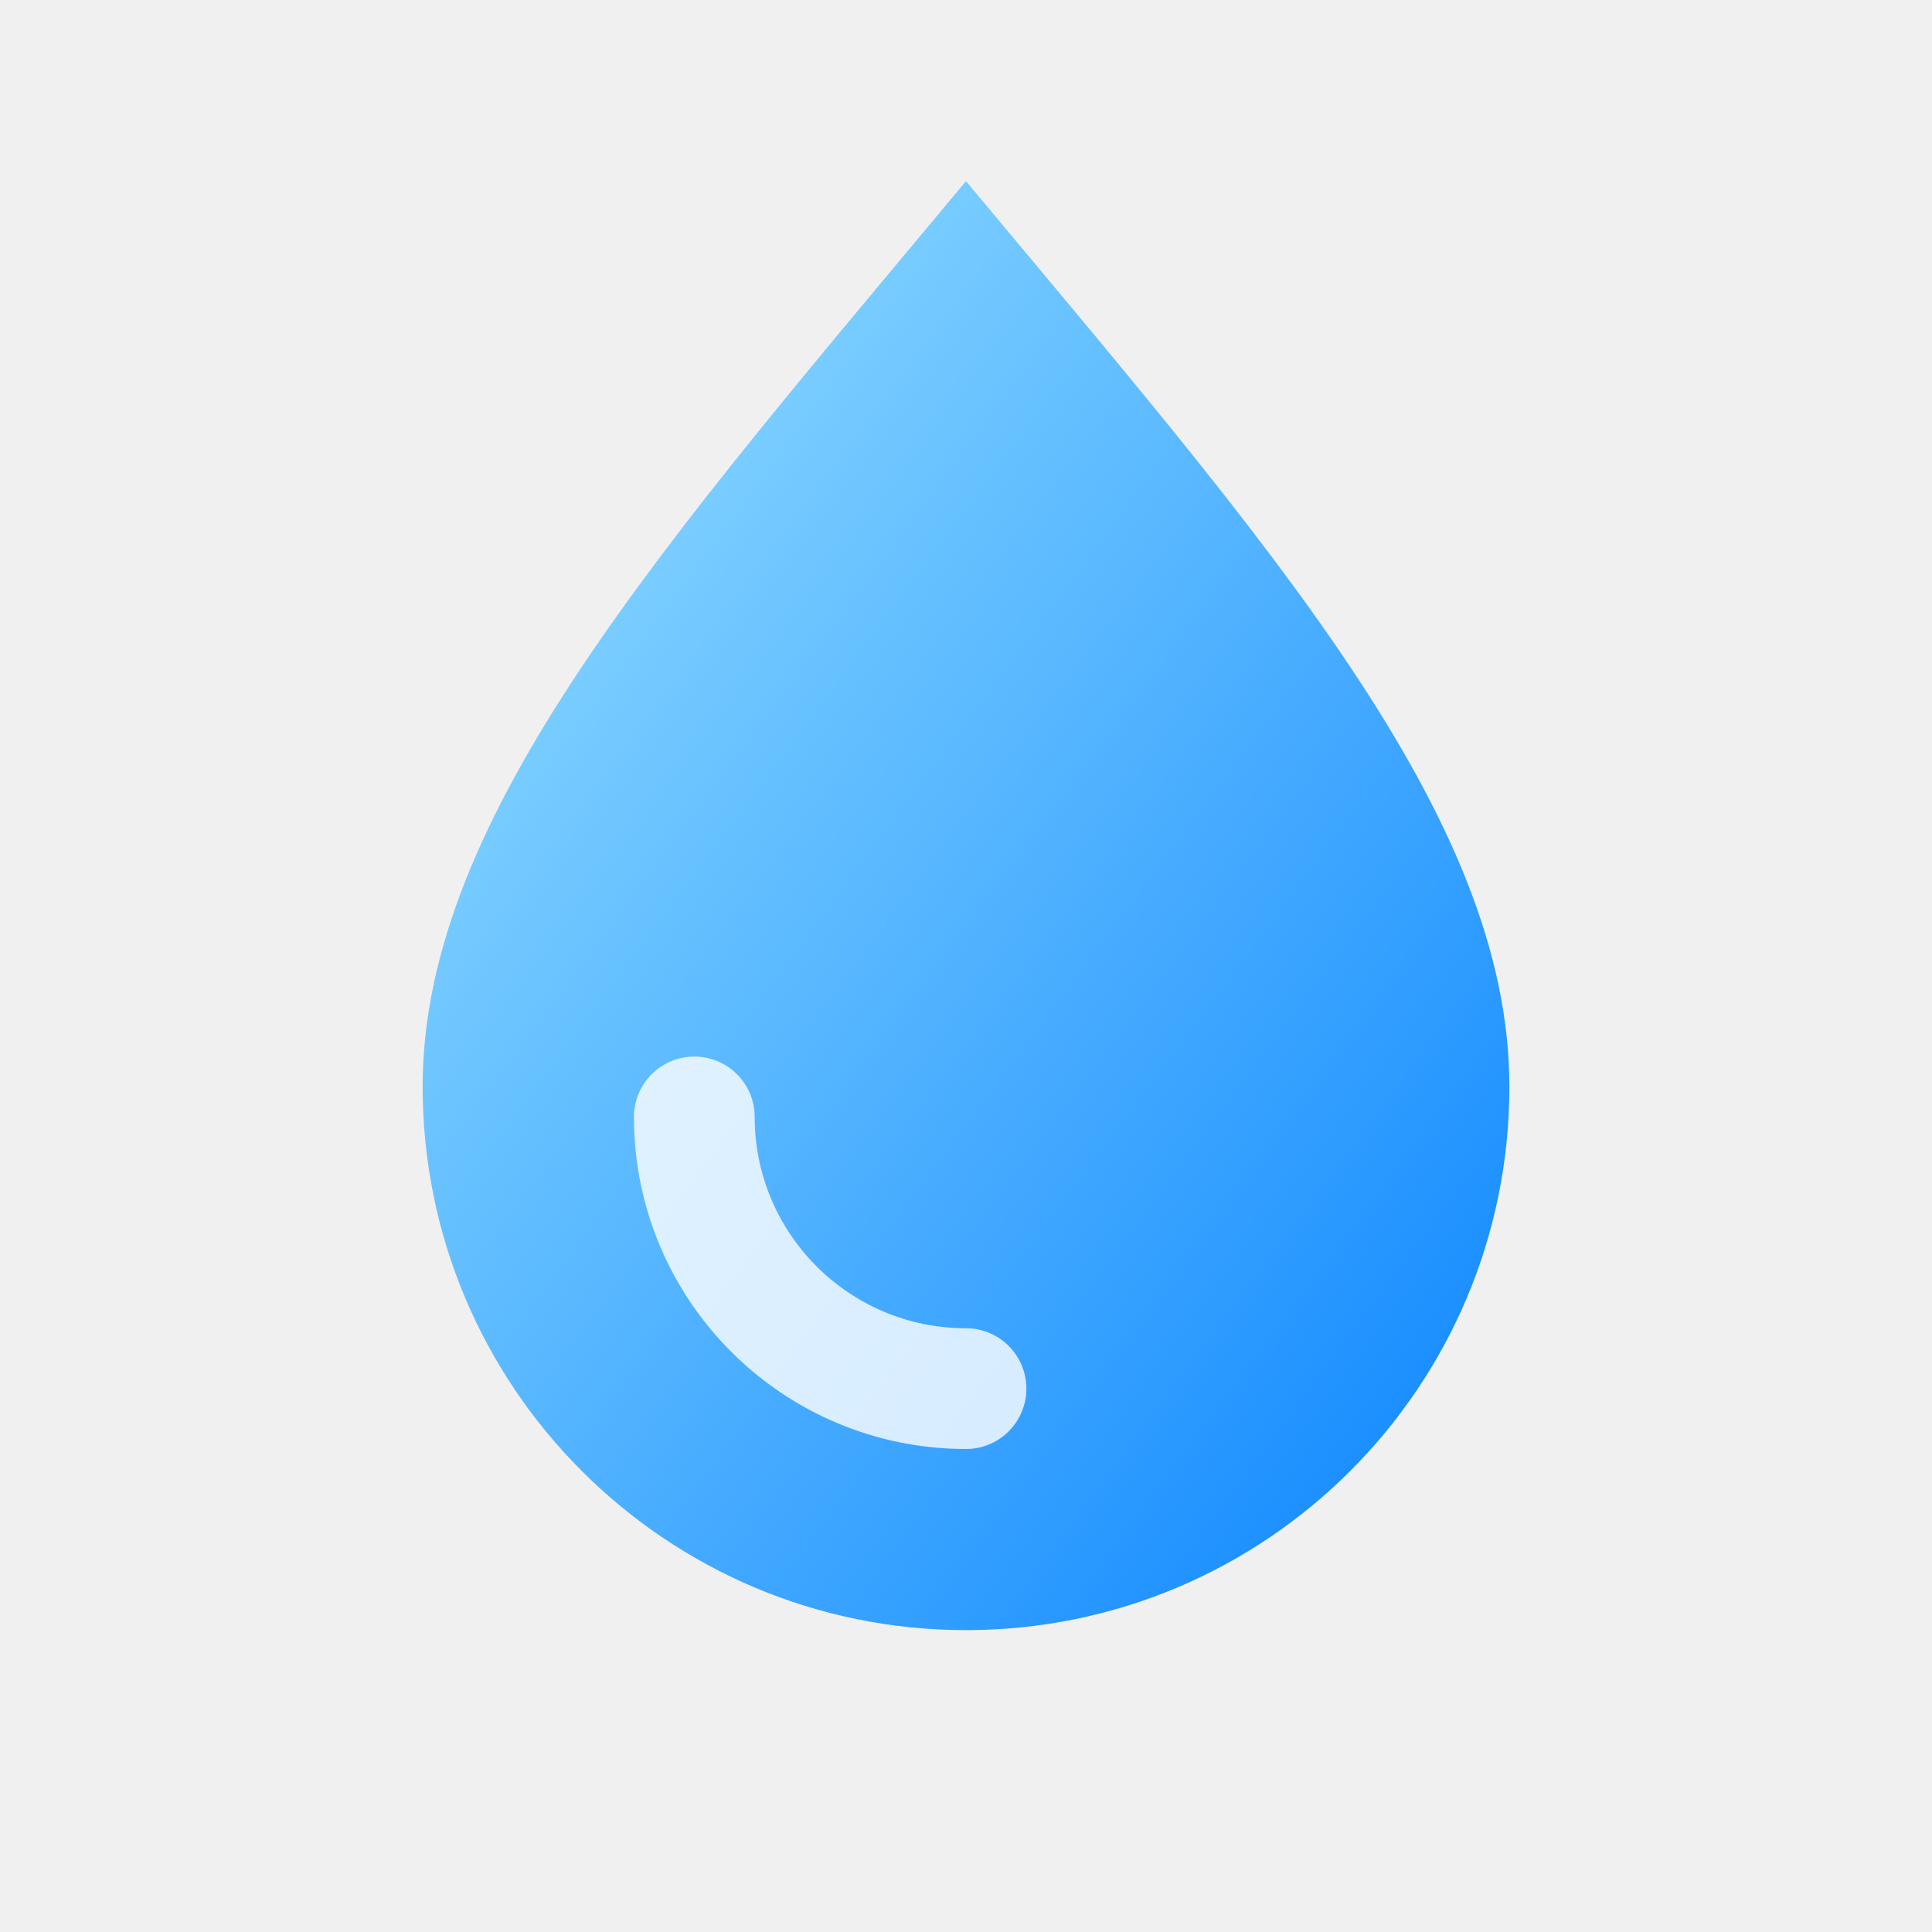
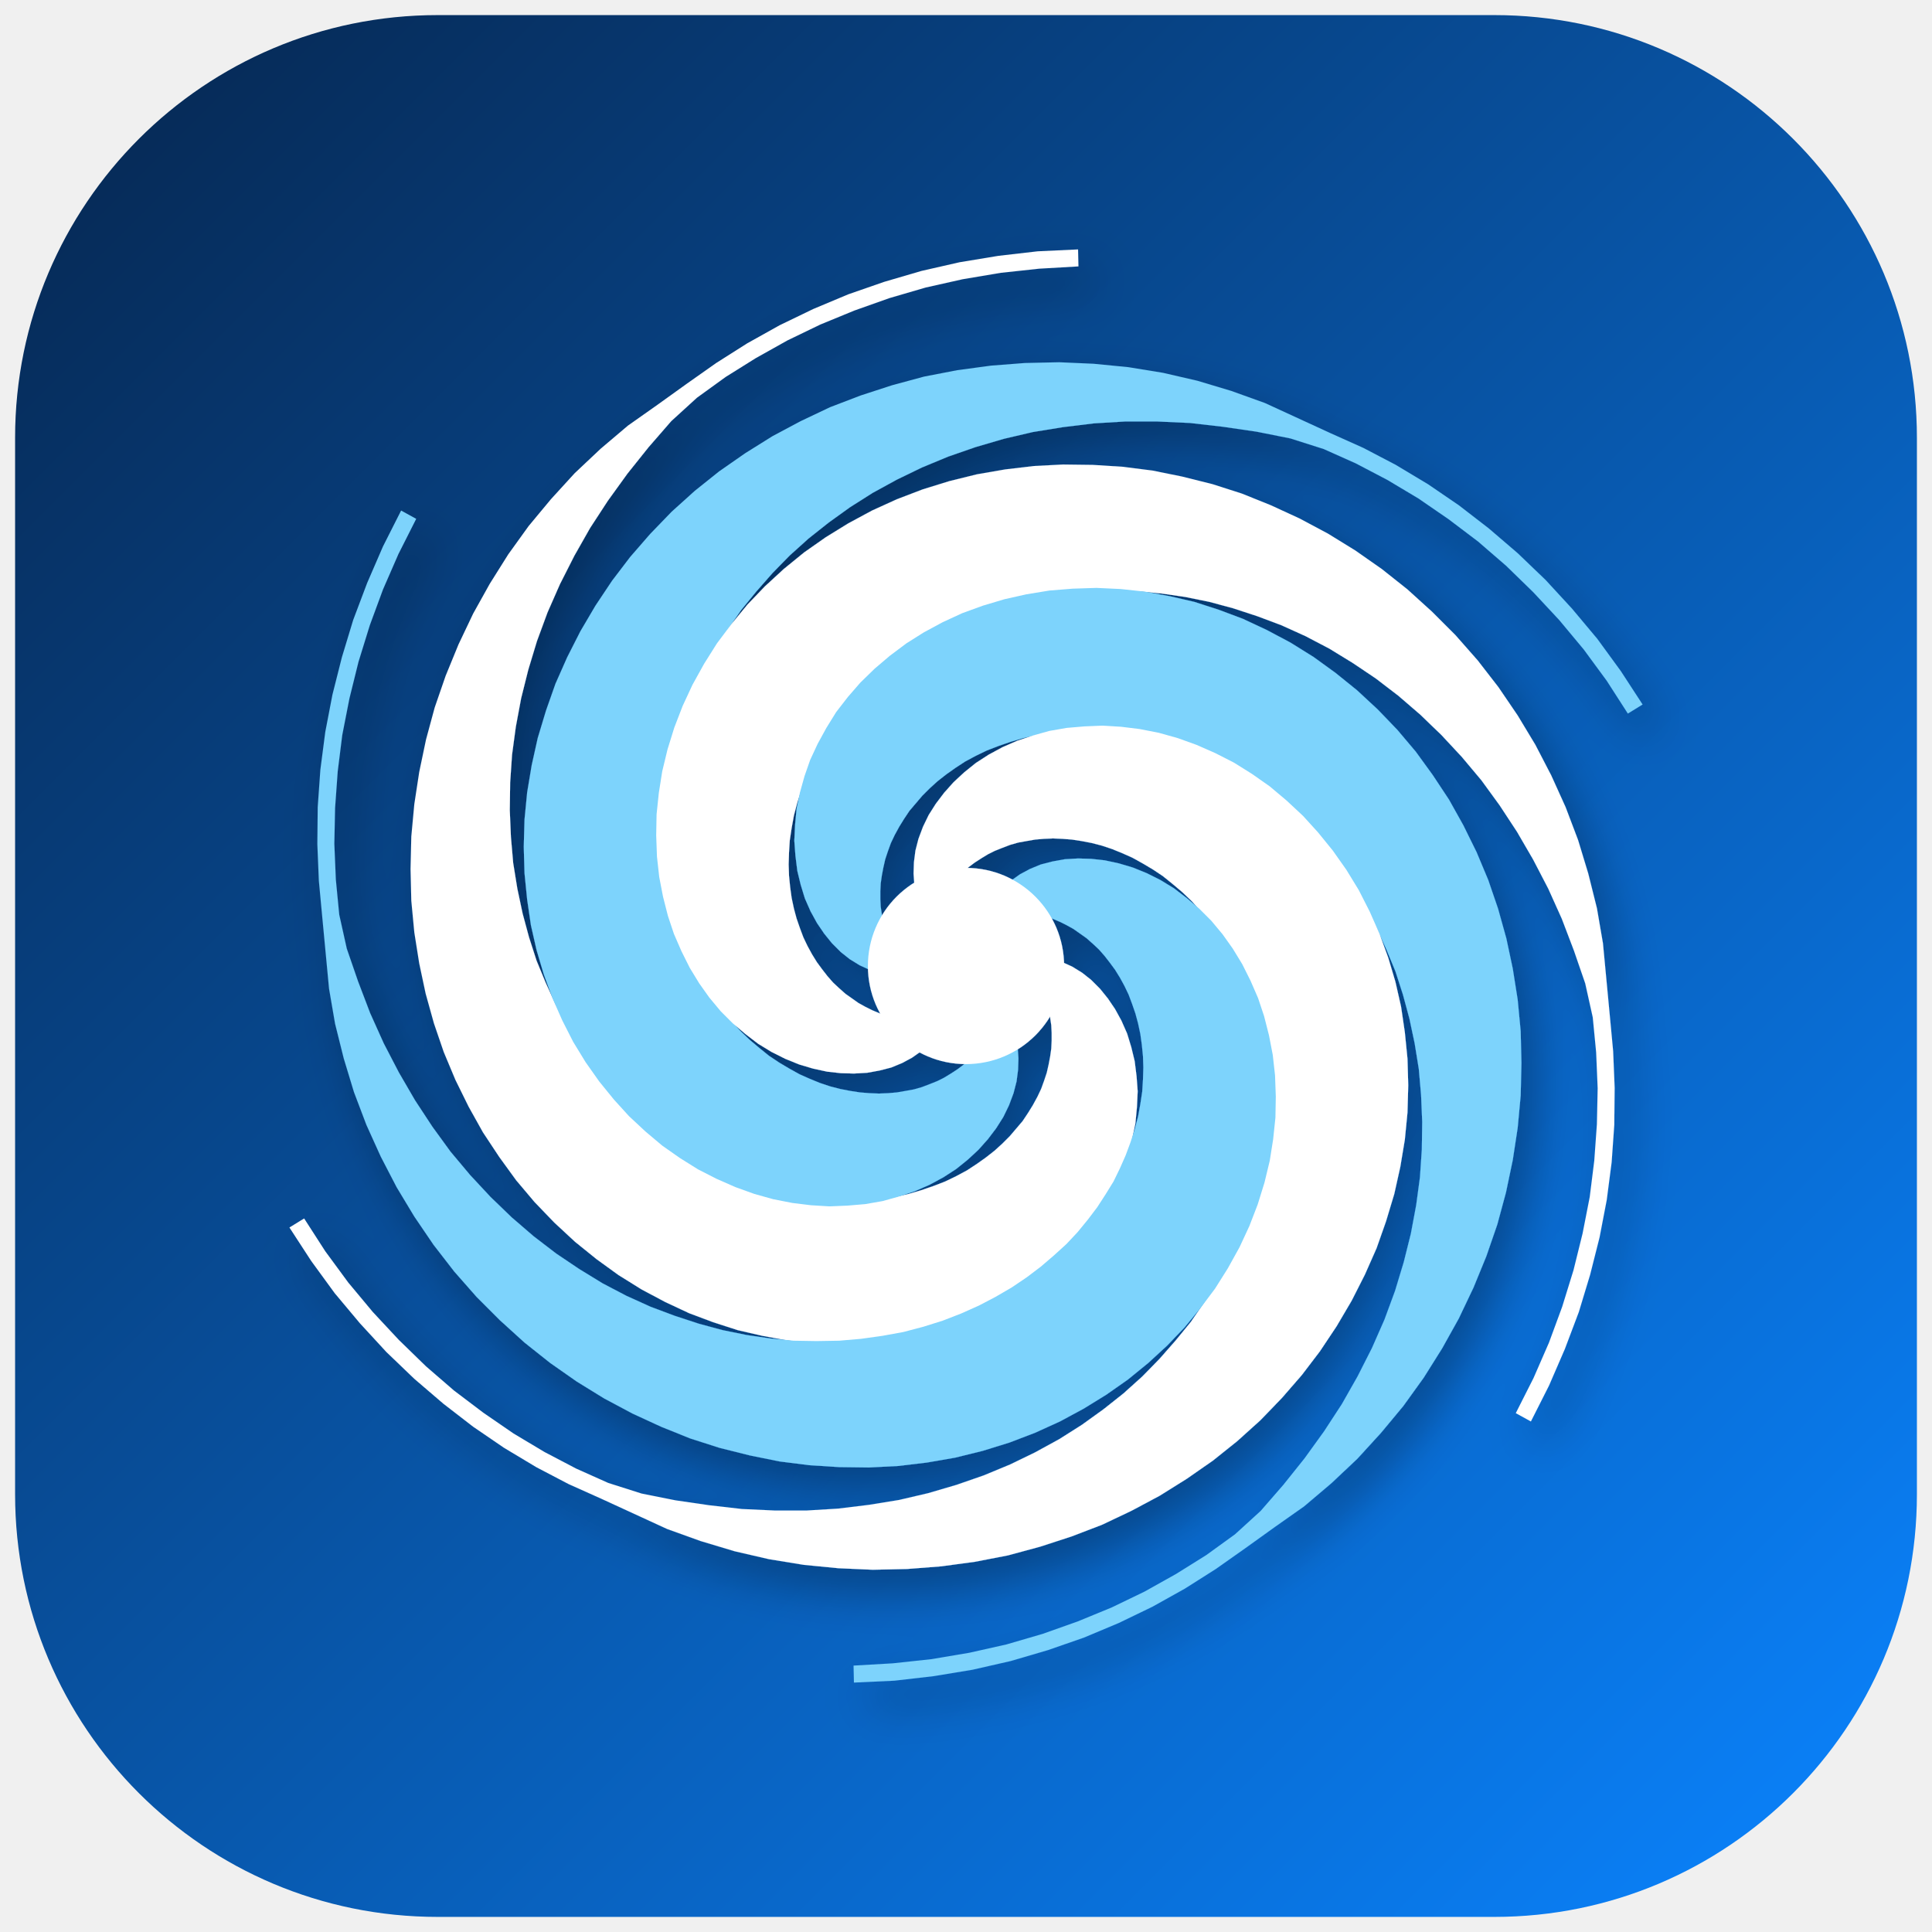
- <svg xmlns="http://www.w3.org/2000/svg" viewBox="0 0 32 32" width="256" height="256">
+ <svg xmlns="http://www.w3.org/2000/svg" viewBox="0 0 512 512" role="img" aria-label="Vorticis SO">
  <defs>
-     <linearGradient id="g" x1="0" y1="0" x2="1" y2="1">
-       <stop offset="0" stop-color="#9be3ff" />
+     <linearGradient id="vlmarcaf" x1="0" y1="0" x2="1" y2="1">
+       <stop offset="0" stop-color="#06264f" />
      <stop offset="1" stop-color="#0a84ff" />
    </linearGradient>
+     <filter id="vlmarcas" x="-10%" y="-10%" width="120%" height="120%">
+       <feDropShadow dx="4" dy="6" stdDeviation="6" flood-color="#000" flood-opacity="0.3" />
+     </filter>
  </defs>
-   <path d="M16 3c5 6 9 10.5 9 15a9 9 0 0 1-18 0c0-4.5 4-9 9-15z" fill="url(#g)" />
-   <path d="M11.5 18.5a4.5 4.5 0 0 0 4.5 4.5" stroke="#fff" stroke-width="2" fill="none" stroke-linecap="round" opacity=".8" />
+   <rect x="4" y="4" width="504" height="504" rx="112" fill="url(#vlmarcaf)" />
+   <g filter="url(#vlmarcas)">
+     <polygon points="273.9,258 274.9,260.1 275.8,262 276.7,263.9 277.3,265.8 277.9,267.7 278.3,269.7 278.6,271.7 278.7,273.7 278.7,275.8 278.6,277.9 278.3,280 277.9,282.1 277.4,284.3 276.7,286.4 275.9,288.6 274.9,290.7 273.7,292.9 272.4,295 271,297.1 269.3,299.1 267.6,301.1 265.6,303.1 263.5,305 261.2,306.8 258.8,308.5 256.2,310.2 253.4,311.7 250.5,313.1 247.4,314.3 244.2,315.4 240.8,316.4 237.3,317.2 233.7,317.8 230,318.2 226.1,318.4 222.1,318.3 218.1,318.1 213.9,317.6 209.7,316.8 205.5,315.8 201.2,314.6 196.9,313 192.6,311.2 188.3,309.1 184,306.6 179.8,303.9 175.6,300.9 171.5,297.6 167.6,294 163.7,290.1 160,285.9 156.5,281.3 153.2,276.5 150.1,271.4 147.2,266.1 144.6,260.4 142.2,254.6 140.2,248.4 138.5,242.1 137.1,235.5 136,228.7 135.4,221.8 135.1,214.7 135.2,207.4 135.7,200 136.7,192.6 138.1,185.1 140,177.5 142.3,169.9 145.1,162.3 148.4,154.8 152.2,147.3 156.4,139.9 161.1,132.7 166.3,125.5 171.9,118.5 177.9,111.6 184.7,105.4 192.3,99.9 200.3,94.9 208.7,90.2 217.4,86 226.4,82.3 235.7,79 245.3,76.2 255.1,74 265.2,72.3 275.4,71.2 285.8,70.6 285.7,66.1 275,66.6 264.6,67.8 254.3,69.5 244.2,71.8 234.3,74.7 224.8,78 215.5,81.9 206.6,86.2 198,91 189.8,96.2 182,101.7 174.2,107.3 166.4,112.8 159.2,118.9 152.3,125.4 146,132.3 140.1,139.4 134.7,146.9 129.8,154.7 125.4,162.6 121.5,170.8 118.1,179.1 115.2,187.5 112.9,196 111.1,204.6 109.8,213.1 109,221.7 108.8,230.3 109,238.7 109.8,247.1 111.1,255.3 112.8,263.3 115,271.2 117.6,278.8 120.7,286.2 124.2,293.3 128,300.1 132.3,306.6 136.8,312.8 141.7,318.6 146.9,324 152.4,329.1 158.1,333.7 163.9,337.9 170,341.7 176.2,345 182.6,348 189,350.4 195.5,352.5 202,354 208.5,355.2 215,355.9 221.4,356.2 227.7,356 233.9,355.5 240,354.5 245.8,353.2 251.5,351.5 257,349.5 262.2,347.1 267.2,344.4 271.8,341.5 276.2,338.2 280.2,334.8 284,331.1 287.3,327.3 290.4,323.3 293,319.1 295.3,314.9 297.3,310.6 298.8,306.3 300,302 300.9,297.7 301.3,293.4 301.5,289.2 301.2,285.2 300.7,281.2 299.8,277.5 298.7,273.9 297.2,270.5 295.5,267.4 293.6,264.6 291.5,262 289.2,259.7 286.8,257.8 284.2,256.2 281.6,255 278.9,254.2 276.1,254" fill="#ffffff" />
+     <polygon points="263.2,272.5 261.9,274.4 260.7,276.2 259.5,277.8 258.2,279.4 256.8,280.8 255.3,282.2 253.7,283.4 252,284.5 250.2,285.6 248.4,286.5 246.4,287.3 244.3,288.1 242.2,288.7 240,289.1 237.7,289.5 235.4,289.7 232.9,289.8 230.4,289.7 227.9,289.5 225.3,289.1 222.7,288.6 220,287.9 217.3,287 214.6,285.9 211.9,284.7 209.2,283.2 206.5,281.6 203.8,279.8 201.2,277.7 198.6,275.5 196.1,273.1 193.7,270.4 191.4,267.6 189.1,264.5 187,261.3 185.1,257.8 183.3,254.2 181.6,250.4 180.2,246.4 178.9,242.2 177.9,237.8 177.1,233.3 176.5,228.6 176.2,223.9 176.1,218.9 176.4,213.9 176.9,208.8 177.7,203.6 178.9,198.4 180.4,193.1 182.2,187.8 184.3,182.5 186.8,177.2 189.7,172 192.9,166.8 196.4,161.7 200.4,156.8 204.7,151.9 209.3,147.2 214.3,142.7 219.6,138.5 225.3,134.4 231.3,130.6 237.7,127.1 244.3,123.9 251.3,121 258.5,118.5 266,116.3 273.7,114.5 281.7,113.2 289.9,112.2 298.2,111.7 306.7,111.7 315.4,112.1 324.1,113.1 333,114.4 342,116.2 350.8,119 359.3,122.8 367.7,127.2 375.9,132.1 383.9,137.6 391.7,143.5 399.1,149.9 406.3,156.9 413.2,164.3 419.7,172.1 425.8,180.4 431.4,189.1 435.3,186.7 429.5,177.8 423.3,169.3 416.6,161.3 409.6,153.7 402.2,146.6 394.5,140 386.6,133.9 378.4,128.3 369.9,123.2 361.3,118.7 352.6,114.8 343.9,110.8 335.2,106.8 326.3,103.6 317.3,100.9 308.2,98.8 299,97.3 289.8,96.4 280.7,96 271.6,96.2 262.6,96.9 253.7,98.1 244.9,99.8 236.4,102.1 228.1,104.8 220,107.9 212.2,111.6 204.7,115.6 197.5,120.1 190.6,124.9 184.1,130.1 178,135.6 172.3,141.5 167,147.6 162.2,153.9 157.8,160.5 153.8,167.3 150.3,174.2 147.2,181.2 144.7,188.3 142.5,195.6 140.9,202.8 139.7,210 139,217.2 138.8,224.4 139,231.4 139.7,238.4 140.7,245.2 142.2,251.8 144.1,258.2 146.4,264.5 149,270.4 151.9,276.1 155.2,281.5 158.8,286.6 162.7,291.4 166.7,295.8 171.1,299.9 175.5,303.6 180.2,306.9 185,309.9 189.9,312.4 194.9,314.6 199.9,316.4 204.9,317.8 210,318.8 214.9,319.4 219.8,319.7 224.6,319.5 229.3,319.1 233.9,318.3 238.2,317.1 242.4,315.7 246.3,314 250,312 253.4,309.8 256.5,307.3 259.3,304.7 261.8,301.9 264,299 265.9,296 267.4,292.9 268.6,289.7 269.4,286.6 269.8,283.5 269.9,280.5 269.7,277.6 269,274.9 267.8,272.4" fill="#7dd3fc" />
+     <polygon points="245.3,270.5 243,270.3 240.9,270.2 238.9,270 236.9,269.6 234.9,269.1 233,268.5 231.1,267.7 229.3,266.8 227.5,265.8 225.8,264.6 224.1,263.4 222.4,261.9 220.8,260.4 219.3,258.7 217.9,256.9 216.5,255 215.2,252.9 214,250.7 212.9,248.4 212,246 211.1,243.4 210.4,240.8 209.8,238 209.4,235.1 209.1,232.1 209,229.1 209.1,225.9 209.3,222.7 209.8,219.4 210.4,216.1 211.3,212.7 212.4,209.3 213.7,205.8 215.2,202.4 216.9,198.9 219,195.5 221.2,192.1 223.7,188.8 226.4,185.5 229.4,182.3 232.7,179.3 236.2,176.3 239.9,173.5 243.9,170.8 248.2,168.3 252.6,166 257.3,163.9 262.2,162 267.3,160.4 272.6,159 278.1,158 283.8,157.2 289.6,156.7 295.6,156.6 301.7,156.7 307.9,157.3 314.1,158.2 320.5,159.5 326.8,161.2 333.2,163.3 339.6,165.7 346,168.6 352.3,171.9 358.5,175.7 364.6,179.8 370.6,184.4 376.4,189.4 382,194.8 387.4,200.6 392.6,206.8 397.4,213.4 402,220.4 406.3,227.8 410.3,235.5 413.9,243.5 417.1,251.9 420.1,260.6 422.1,269.6 423,278.9 423.4,288.4 423.2,297.9 422.5,307.6 421.3,317.2 419.4,326.9 417,336.6 414,346.3 410.5,355.8 406.4,365.2 401.7,374.5 405.7,376.7 410.5,367.2 414.7,357.5 418.4,347.7 421.4,337.8 423.9,327.9 425.8,318 427.1,308 427.8,298.1 427.9,288.3 427.5,278.6 426.6,269 425.7,259.5 424.8,250 423.2,240.7 420.9,231.5 418.2,222.6 414.9,213.9 411.1,205.5 406.9,197.4 402.2,189.6 397.1,182.1 391.6,175 385.7,168.3 379.5,162.1 373,156.2 366.2,150.8 359.2,145.9 351.9,141.4 344.4,137.4 336.8,133.9 329.1,130.8 321.3,128.3 313.3,126.3 305.4,124.7 297.5,123.7 289.6,123.2 281.7,123.1 274,123.5 266.4,124.4 258.9,125.7 251.6,127.5 244.5,129.7 237.7,132.3 231.1,135.3 224.8,138.7 218.8,142.4 213.1,146.4 207.7,150.8 202.7,155.4 198.1,160.2 193.9,165.3 190,170.5 186.6,175.9 183.5,181.5 180.9,187.1 178.7,192.8 176.9,198.6 175.5,204.4 174.6,210.1 174,215.8 173.9,221.4 174.1,227 174.7,232.4 175.7,237.6 177,242.7 178.6,247.5 180.6,252.1 182.8,256.5 185.3,260.6 188,264.4 191,268 194.2,271.2 197.5,274 200.9,276.6 204.5,278.8 208.1,280.6 211.8,282.1 215.5,283.2 219.2,284 222.8,284.4 226.3,284.5 229.8,284.3 233.1,283.7 236.2,282.9 239.1,281.7 241.7,280.3 244.1,278.6 246.1,276.7 247.7,274.4" fill="#ffffff" />
+     <polygon points="238.1,254 237.1,251.9 236.2,250 235.3,248.1 234.7,246.2 234.1,244.3 233.7,242.3 233.4,240.3 233.3,238.3 233.3,236.2 233.4,234.1 233.7,232 234.1,229.9 234.6,227.7 235.3,225.6 236.1,223.4 237.1,221.3 238.3,219.1 239.6,217 241,214.9 242.7,212.9 244.4,210.9 246.4,208.9 248.5,207 250.8,205.2 253.2,203.5 255.8,201.8 258.6,200.3 261.5,198.9 264.6,197.7 267.8,196.6 271.2,195.6 274.7,194.8 278.3,194.2 282,193.8 285.9,193.6 289.9,193.7 293.9,193.9 298.1,194.4 302.3,195.2 306.5,196.2 310.8,197.4 315.1,199 319.4,200.8 323.7,202.9 328,205.4 332.2,208.1 336.4,211.1 340.5,214.4 344.4,218 348.3,221.9 352,226.1 355.5,230.7 358.8,235.5 361.9,240.6 364.8,245.9 367.4,251.6 369.8,257.4 371.8,263.6 373.5,269.9 374.9,276.5 376,283.3 376.6,290.2 376.9,297.3 376.8,304.6 376.3,312 375.3,319.4 373.9,326.9 372,334.5 369.7,342.1 366.9,349.7 363.6,357.2 359.8,364.7 355.6,372.1 350.9,379.3 345.7,386.5 340.1,393.5 334.1,400.4 327.3,406.6 319.7,412.1 311.7,417.1 303.3,421.8 294.6,426 285.6,429.7 276.3,433 266.7,435.8 256.9,438 246.8,439.7 236.6,440.8 226.2,441.4 226.3,445.9 237,445.4 247.4,444.2 257.7,442.5 267.8,440.2 277.7,437.3 287.2,434 296.5,430.1 305.4,425.8 314,421 322.2,415.8 330,410.3 337.8,404.7 345.6,399.2 352.8,393.1 359.7,386.6 366,379.7 371.9,372.6 377.3,365.1 382.2,357.3 386.6,349.4 390.5,341.2 393.9,332.9 396.8,324.5 399.1,316 400.9,307.4 402.2,298.9 403,290.3 403.2,281.7 403,273.3 402.2,264.9 400.9,256.7 399.2,248.7 397,240.8 394.4,233.2 391.3,225.8 387.8,218.7 384,211.9 379.7,205.4 375.2,199.2 370.3,193.4 365.1,188 359.6,182.9 353.9,178.3 348.1,174.1 342,170.3 335.8,167 329.4,164 323,161.6 316.5,159.5 310,158 303.5,156.8 297,156.1 290.6,155.8 284.3,156 278.1,156.5 272,157.5 266.2,158.8 260.5,160.5 255,162.5 249.8,164.9 244.8,167.6 240.2,170.5 235.8,173.8 231.8,177.2 228,180.9 224.7,184.7 221.6,188.7 219,192.9 216.7,197.1 214.7,201.4 213.2,205.7 212,210 211.1,214.3 210.7,218.6 210.5,222.8 210.8,226.8 211.3,230.8 212.2,234.5 213.3,238.1 214.8,241.5 216.5,244.6 218.4,247.4 220.5,250 222.8,252.3 225.2,254.2 227.8,255.8 230.4,257 233.1,257.8 235.9,258" fill="#7dd3fc" />
+     <polygon points="248.8,239.5 250.1,237.6 251.3,235.8 252.5,234.2 253.8,232.6 255.2,231.2 256.7,229.8 258.3,228.6 260,227.5 261.8,226.4 263.6,225.5 265.6,224.7 267.7,223.9 269.8,223.3 272,222.9 274.3,222.5 276.6,222.3 279.1,222.2 281.6,222.3 284.1,222.5 286.7,222.9 289.3,223.4 292,224.1 294.7,225 297.4,226.1 300.1,227.3 302.8,228.8 305.5,230.4 308.2,232.2 310.8,234.3 313.4,236.5 315.9,238.9 318.3,241.6 320.6,244.4 322.9,247.5 325,250.7 326.9,254.2 328.7,257.8 330.4,261.6 331.8,265.6 333.1,269.8 334.1,274.2 334.9,278.7 335.5,283.4 335.8,288.1 335.9,293.1 335.6,298.1 335.1,303.2 334.3,308.4 333.1,313.6 331.6,318.9 329.8,324.2 327.7,329.5 325.2,334.8 322.3,340 319.1,345.2 315.6,350.3 311.6,355.2 307.3,360.1 302.7,364.8 297.7,369.3 292.4,373.5 286.7,377.6 280.7,381.4 274.3,384.9 267.7,388.1 260.7,391 253.5,393.5 246,395.7 238.3,397.5 230.3,398.8 222.1,399.8 213.8,400.3 205.3,400.3 196.6,399.9 187.9,398.9 179,397.6 170,395.8 161.2,393 152.7,389.2 144.3,384.8 136.1,379.9 128.1,374.4 120.3,368.5 112.9,362.1 105.7,355.1 98.8,347.7 92.3,339.9 86.2,331.6 80.6,322.9 76.7,325.3 82.5,334.2 88.7,342.7 95.4,350.7 102.4,358.3 109.8,365.4 117.5,372 125.4,378.1 133.6,383.7 142.1,388.8 150.7,393.3 159.4,397.2 168.1,401.2 176.8,405.2 185.7,408.4 194.7,411.1 203.8,413.2 213,414.7 222.2,415.6 231.3,416 240.4,415.8 249.4,415.1 258.3,413.9 267.1,412.2 275.6,409.9 283.9,407.2 292,404.1 299.8,400.4 307.3,396.4 314.5,391.9 321.4,387.1 327.9,381.9 334,376.4 339.7,370.5 345,364.4 349.8,358.1 354.2,351.5 358.2,344.7 361.7,337.8 364.8,330.8 367.3,323.7 369.5,316.4 371.1,309.2 372.3,302 373,294.8 373.2,287.6 373,280.6 372.3,273.6 371.3,266.8 369.8,260.2 367.9,253.8 365.6,247.5 363,241.6 360.1,235.9 356.8,230.5 353.2,225.4 349.3,220.6 345.3,216.2 340.9,212.1 336.5,208.4 331.8,205.1 327,202.1 322.1,199.6 317.1,197.4 312.1,195.6 307.1,194.2 302,193.2 297.1,192.6 292.2,192.3 287.4,192.5 282.7,192.9 278.1,193.7 273.8,194.9 269.6,196.3 265.7,198 262,200 258.6,202.2 255.5,204.7 252.7,207.3 250.2,210.1 248,213 246.1,216 244.6,219.1 243.4,222.3 242.6,225.4 242.2,228.5 242.1,231.5 242.3,234.4 243,237.1 244.2,239.6" fill="#ffffff" />
+     <polygon points="266.7,241.5 269,241.7 271.1,241.8 273.1,242 275.1,242.4 277.1,242.9 279,243.5 280.9,244.3 282.7,245.2 284.5,246.2 286.2,247.4 287.9,248.6 289.6,250.1 291.2,251.6 292.7,253.3 294.1,255.1 295.5,257 296.8,259.1 298,261.3 299.1,263.6 300,266 300.9,268.6 301.6,271.2 302.2,274 302.6,276.9 302.9,279.9 303,282.9 302.9,286.1 302.7,289.3 302.2,292.6 301.6,295.9 300.7,299.3 299.6,302.7 298.3,306.2 296.8,309.6 295.1,313.1 293,316.5 290.8,319.9 288.3,323.2 285.6,326.5 282.6,329.7 279.3,332.7 275.8,335.7 272.1,338.5 268.1,341.2 263.8,343.7 259.4,346 254.7,348.1 249.8,350 244.7,351.6 239.4,353 233.9,354 228.2,354.8 222.4,355.3 216.4,355.4 210.3,355.3 204.1,354.7 197.9,353.8 191.5,352.5 185.2,350.8 178.8,348.7 172.4,346.3 166,343.4 159.7,340.1 153.5,336.3 147.4,332.2 141.4,327.6 135.6,322.6 130,317.2 124.6,311.4 119.4,305.2 114.6,298.6 110,291.6 105.7,284.2 101.7,276.5 98.1,268.5 94.9,260.1 91.9,251.4 89.9,242.4 89,233.1 88.6,223.6 88.8,214.1 89.5,204.4 90.7,194.8 92.6,185.1 95,175.4 98,165.7 101.5,156.2 105.6,146.8 110.3,137.5 106.3,135.3 101.5,144.8 97.3,154.5 93.6,164.3 90.6,174.2 88.1,184.1 86.2,194 84.9,204 84.2,213.9 84.1,223.7 84.5,233.4 85.4,243 86.3,252.5 87.2,262 88.8,271.3 91.1,280.5 93.8,289.4 97.1,298.1 100.9,306.5 105.1,314.6 109.8,322.4 114.9,329.9 120.4,337 126.3,343.7 132.5,349.9 139,355.8 145.8,361.2 152.8,366.1 160.1,370.6 167.6,374.6 175.2,378.1 182.9,381.2 190.7,383.7 198.7,385.7 206.6,387.3 214.5,388.3 222.4,388.8 230.3,388.9 238,388.5 245.6,387.6 253.1,386.3 260.4,384.5 267.5,382.3 274.3,379.7 280.9,376.7 287.2,373.3 293.2,369.6 298.9,365.6 304.3,361.2 309.3,356.6 313.9,351.8 318.1,346.7 322,341.5 325.4,336.1 328.5,330.5 331.1,324.9 333.3,319.2 335.1,313.4 336.5,307.6 337.4,301.9 338,296.2 338.1,290.6 337.9,285 337.3,279.6 336.3,274.4 335,269.3 333.4,264.5 331.4,259.9 329.2,255.5 326.7,251.4 324,247.6 321,244 317.8,240.8 314.5,238 311.1,235.4 307.5,233.2 303.9,231.4 300.2,229.9 296.5,228.8 292.8,228 289.2,227.6 285.7,227.5 282.2,227.7 278.9,228.3 275.8,229.1 272.9,230.3 270.3,231.7 267.9,233.4 265.9,235.3 264.3,237.6" fill="#7dd3fc" />
+     <circle cx="256" cy="256" r="26" fill="#ffffff" />
+   </g>
</svg>
